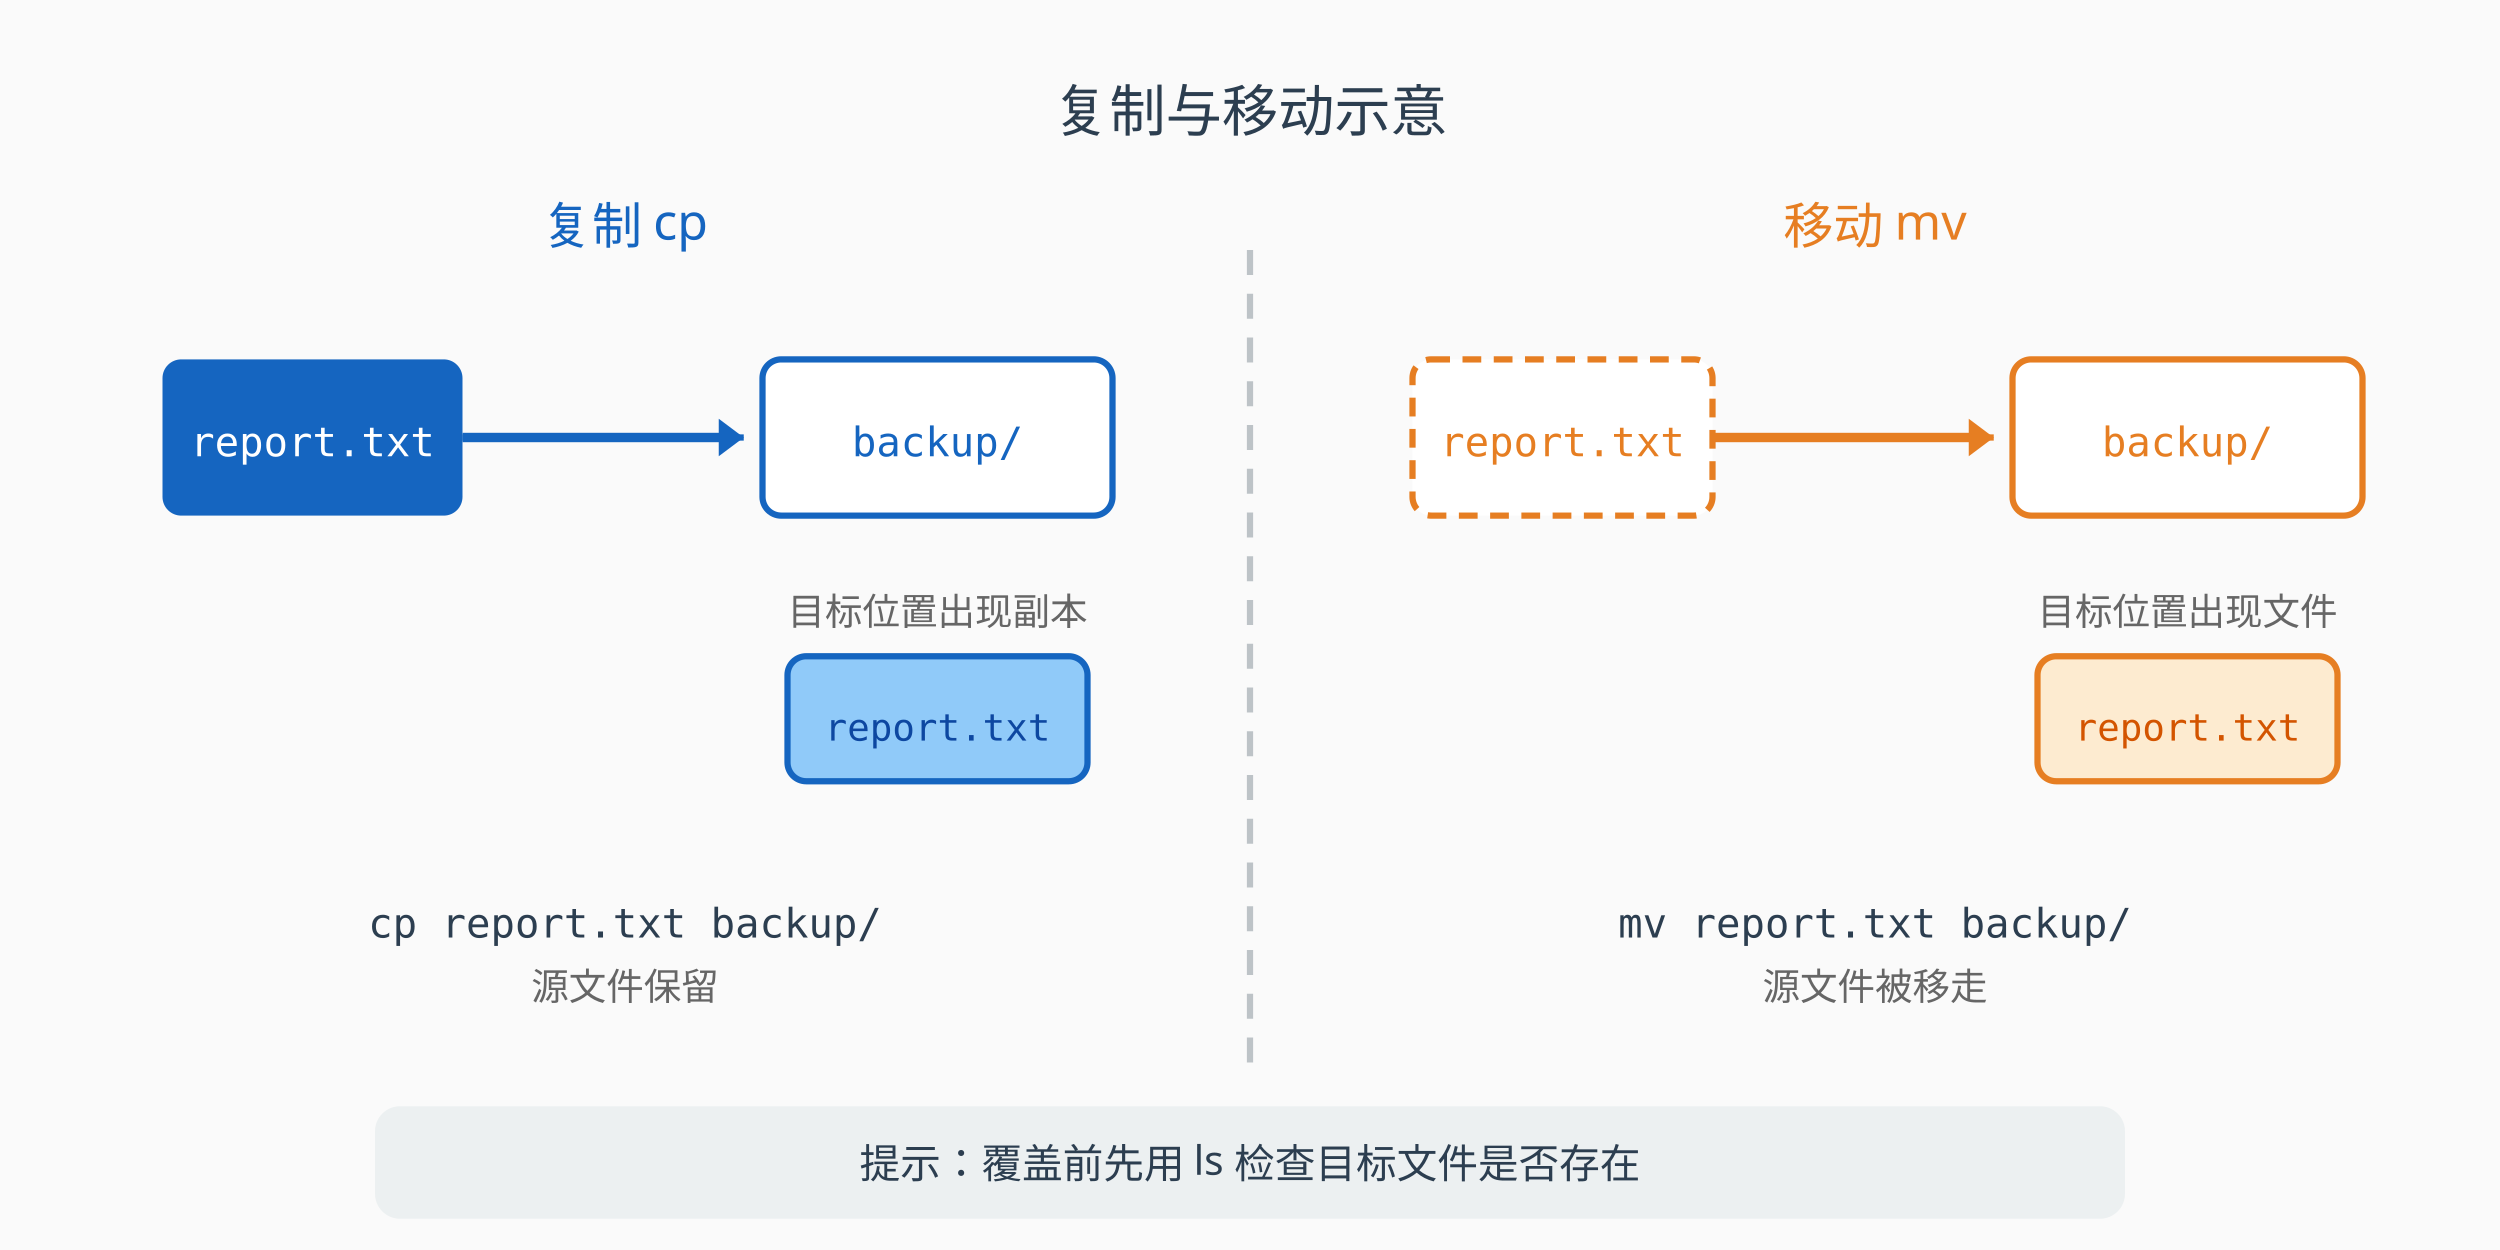
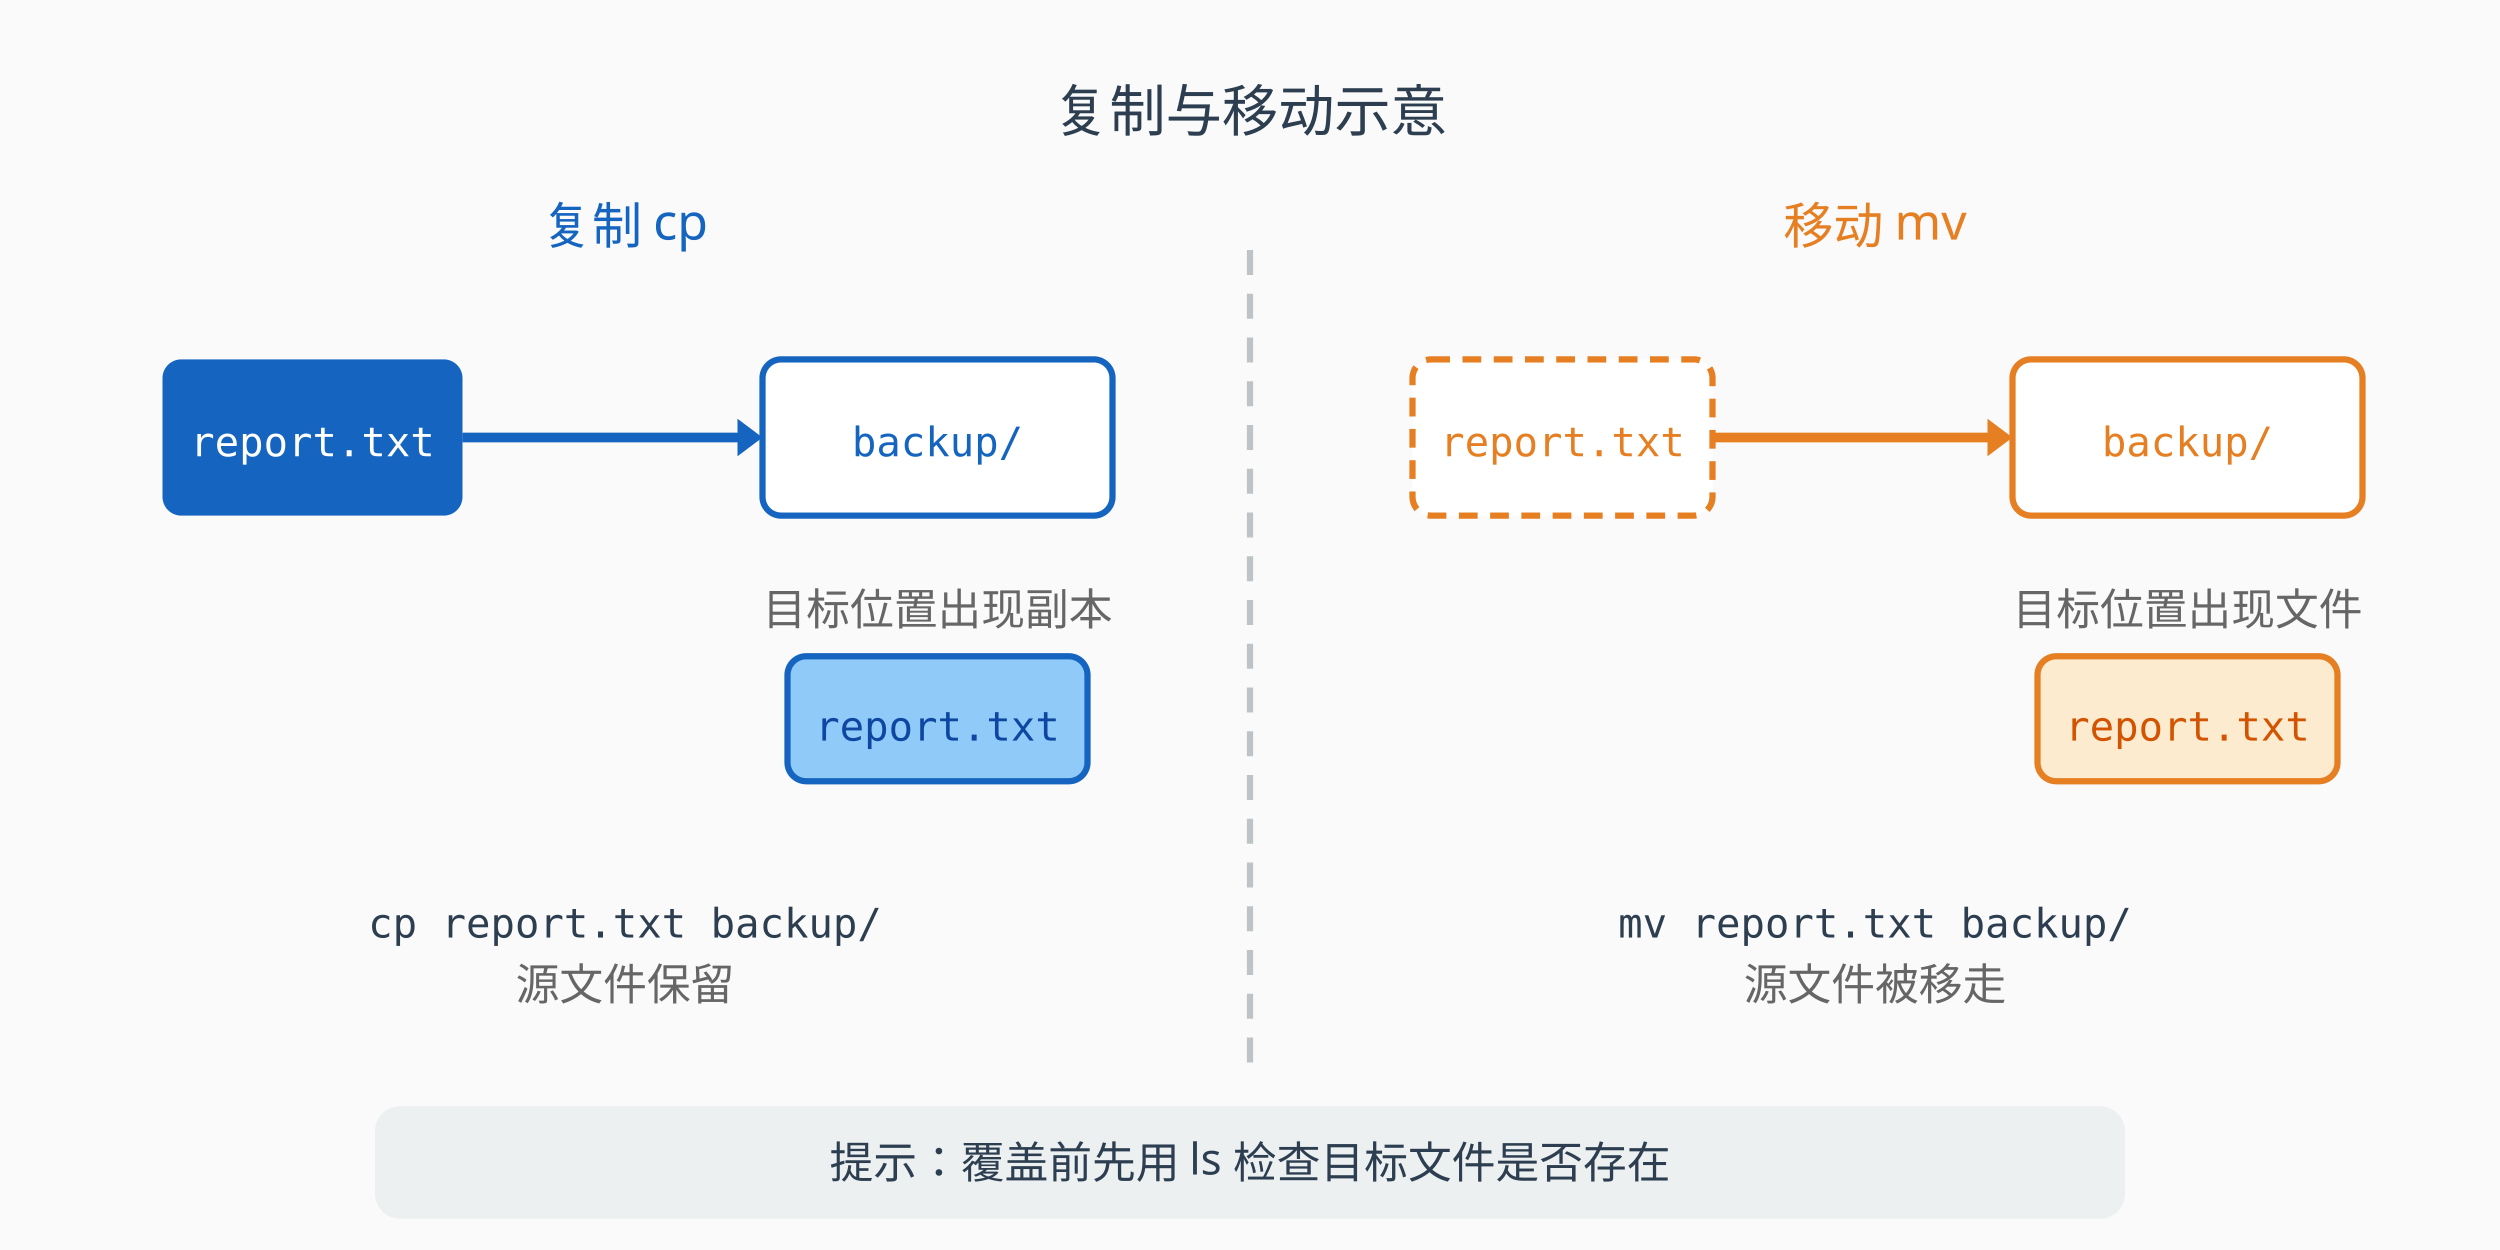
<svg xmlns="http://www.w3.org/2000/svg" viewBox="0 0 800 400" width="800" style="max-width:100%;height:auto;">
  <rect width="800" height="400" fill="#fafafa" />
  <text x="400" y="42" text-anchor="middle" font-family="'PingFang SC', 'Microsoft YaHei', sans-serif" font-size="18" font-weight="500" fill="#2c3e50">复制与移动示意</text>
  <g>
    <text x="200" y="78" text-anchor="middle" font-family="'PingFang SC', 'Microsoft YaHei', sans-serif" font-size="16" font-weight="500" fill="#1565c0">复制 cp</text>
    <g transform="translate(100, 140)">
      <rect x="-48" y="-25" width="96" height="50" rx="6" fill="#1565c0" />
      <text x="0" y="6" text-anchor="middle" font-family="ui-monospace, SFMono-Regular, Menlo, monospace" font-size="13" fill="#ffffff">report.txt</text>
    </g>
    <g transform="translate(300, 140)">
      <rect x="-56" y="-25" width="112" height="50" rx="6" fill="#ffffff" stroke="#1565c0" stroke-width="2" />
      <text x="0" y="6" text-anchor="middle" font-family="ui-monospace, SFMono-Regular, Menlo, monospace" font-size="13" fill="#1565c0">backup/</text>
    </g>
-     <line x1="148" y1="140" x2="238" y2="140" stroke="#1565c0" stroke-width="2" />
-     <path d="M148,138.5 L148,141.5 L230,141.5 L230,146 L238,140 L230,134 L230,138.5 Z" fill="#1565c0" />
+     <line x1="148" y1="140" x2="236" y2="140" stroke="#1565c0" stroke-width="3" />
+     <path d="M148,138.5 L148,141.5 L236,141.5 L236,146 L244,140 L236,134 L236,138.5 Z" fill="#1565c0" />
    <g transform="translate(300, 230)">
      <rect x="-48" y="-20" width="96" height="40" rx="6" fill="#90caf9" stroke="#1565c0" stroke-width="2" />
-       <text x="0" y="7" text-anchor="middle" font-family="ui-monospace, SFMono-Regular, Menlo, monospace" font-size="12" fill="#0d47a1">report.txt</text>
+       <text x="0" y="7" text-anchor="middle" font-family="ui-monospace, SFMono-Regular, Menlo, monospace" font-size="13" fill="#0d47a1">report.txt</text>
    </g>
-     <text x="300" y="200" text-anchor="middle" font-family="'PingFang SC', 'Microsoft YaHei', sans-serif" font-size="12" fill="#666">目标位置出现副本</text>
+     <text x="300" y="200" text-anchor="middle" font-family="'PingFang SC', 'Microsoft YaHei', sans-serif" font-size="14" fill="#666">目标位置出现副本</text>
    <text x="200" y="300" text-anchor="middle" font-family="ui-monospace, SFMono-Regular, Menlo, monospace" font-size="13" fill="#2c3e50">cp report.txt backup/</text>
-     <text x="200" y="320" text-anchor="middle" font-family="'PingFang SC', 'Microsoft YaHei', sans-serif" font-size="12" fill="#666">源文件保留</text>
+     <text x="200" y="320" text-anchor="middle" font-family="'PingFang SC', 'Microsoft YaHei', sans-serif" font-size="14" fill="#666">源文件保留</text>
  </g>
  <line x1="400" y1="80" x2="400" y2="340" stroke="#bdc3c7" stroke-width="2" stroke-dasharray="8 6" />
  <g>
    <text x="600" y="78" text-anchor="middle" font-family="'PingFang SC', 'Microsoft YaHei', sans-serif" font-size="16" font-weight="500" fill="#e67e22">移动 mv</text>
    <g transform="translate(500, 140)">
      <rect x="-48" y="-25" width="96" height="50" rx="6" fill="#ffffff" stroke="#e67e22" stroke-width="2" stroke-dasharray="6 4" />
      <text x="0" y="6" text-anchor="middle" font-family="ui-monospace, SFMono-Regular, Menlo, monospace" font-size="13" fill="#e67e22">report.txt</text>
    </g>
    <g transform="translate(700, 140)">
      <rect x="-56" y="-25" width="112" height="50" rx="6" fill="#ffffff" stroke="#e67e22" stroke-width="2" />
      <text x="0" y="6" text-anchor="middle" font-family="ui-monospace, SFMono-Regular, Menlo, monospace" font-size="13" fill="#e67e22">backup/</text>
    </g>
-     <line x1="548" y1="140" x2="638" y2="140" stroke="#e67e22" stroke-width="2" />
-     <path d="M548,138.5 L548,141.5 L630,141.5 L630,146 L638,140 L630,134 L630,138.5 Z" fill="#e67e22" />
+     <line x1="548" y1="140" x2="636" y2="140" stroke="#e67e22" stroke-width="3" />
+     <path d="M548,138.5 L548,141.5 L636,141.5 L636,146 L644,140 L636,134 L636,138.5 Z" fill="#e67e22" />
    <g transform="translate(700, 230)">
      <rect x="-48" y="-20" width="96" height="40" rx="6" fill="#fdebd0" stroke="#e67e22" stroke-width="2" />
-       <text x="0" y="7" text-anchor="middle" font-family="ui-monospace, SFMono-Regular, Menlo, monospace" font-size="12" fill="#d35400">report.txt</text>
+       <text x="0" y="7" text-anchor="middle" font-family="ui-monospace, SFMono-Regular, Menlo, monospace" font-size="13" fill="#d35400">report.txt</text>
    </g>
-     <text x="700" y="200" text-anchor="middle" font-family="'PingFang SC', 'Microsoft YaHei', sans-serif" font-size="12" fill="#666">目标位置出现文件</text>
+     <text x="700" y="200" text-anchor="middle" font-family="'PingFang SC', 'Microsoft YaHei', sans-serif" font-size="14" fill="#666">目标位置出现文件</text>
    <text x="600" y="300" text-anchor="middle" font-family="ui-monospace, SFMono-Regular, Menlo, monospace" font-size="13" fill="#2c3e50">mv report.txt backup/</text>
-     <text x="600" y="320" text-anchor="middle" font-family="'PingFang SC', 'Microsoft YaHei', sans-serif" font-size="12" fill="#666">源文件被移走</text>
+     <text x="600" y="320" text-anchor="middle" font-family="'PingFang SC', 'Microsoft YaHei', sans-serif" font-size="14" fill="#666">源文件被移走</text>
  </g>
  <g transform="translate(400, 370)">
    <rect x="-280" y="-16" width="560" height="36" rx="8" fill="#ecf0f1" />
-     <text x="0" y="7" text-anchor="middle" font-family="'PingFang SC', 'Microsoft YaHei', sans-serif" font-size="13" fill="#2c3e50">提示：覆盖前先用 ls 检查目标文件是否存在</text>
+     <text x="0" y="7" text-anchor="middle" font-family="'PingFang SC', 'Microsoft YaHei', sans-serif" font-size="14" fill="#2c3e50">提示：覆盖前先用 ls 检查目标文件是否存在</text>
  </g>
</svg>
